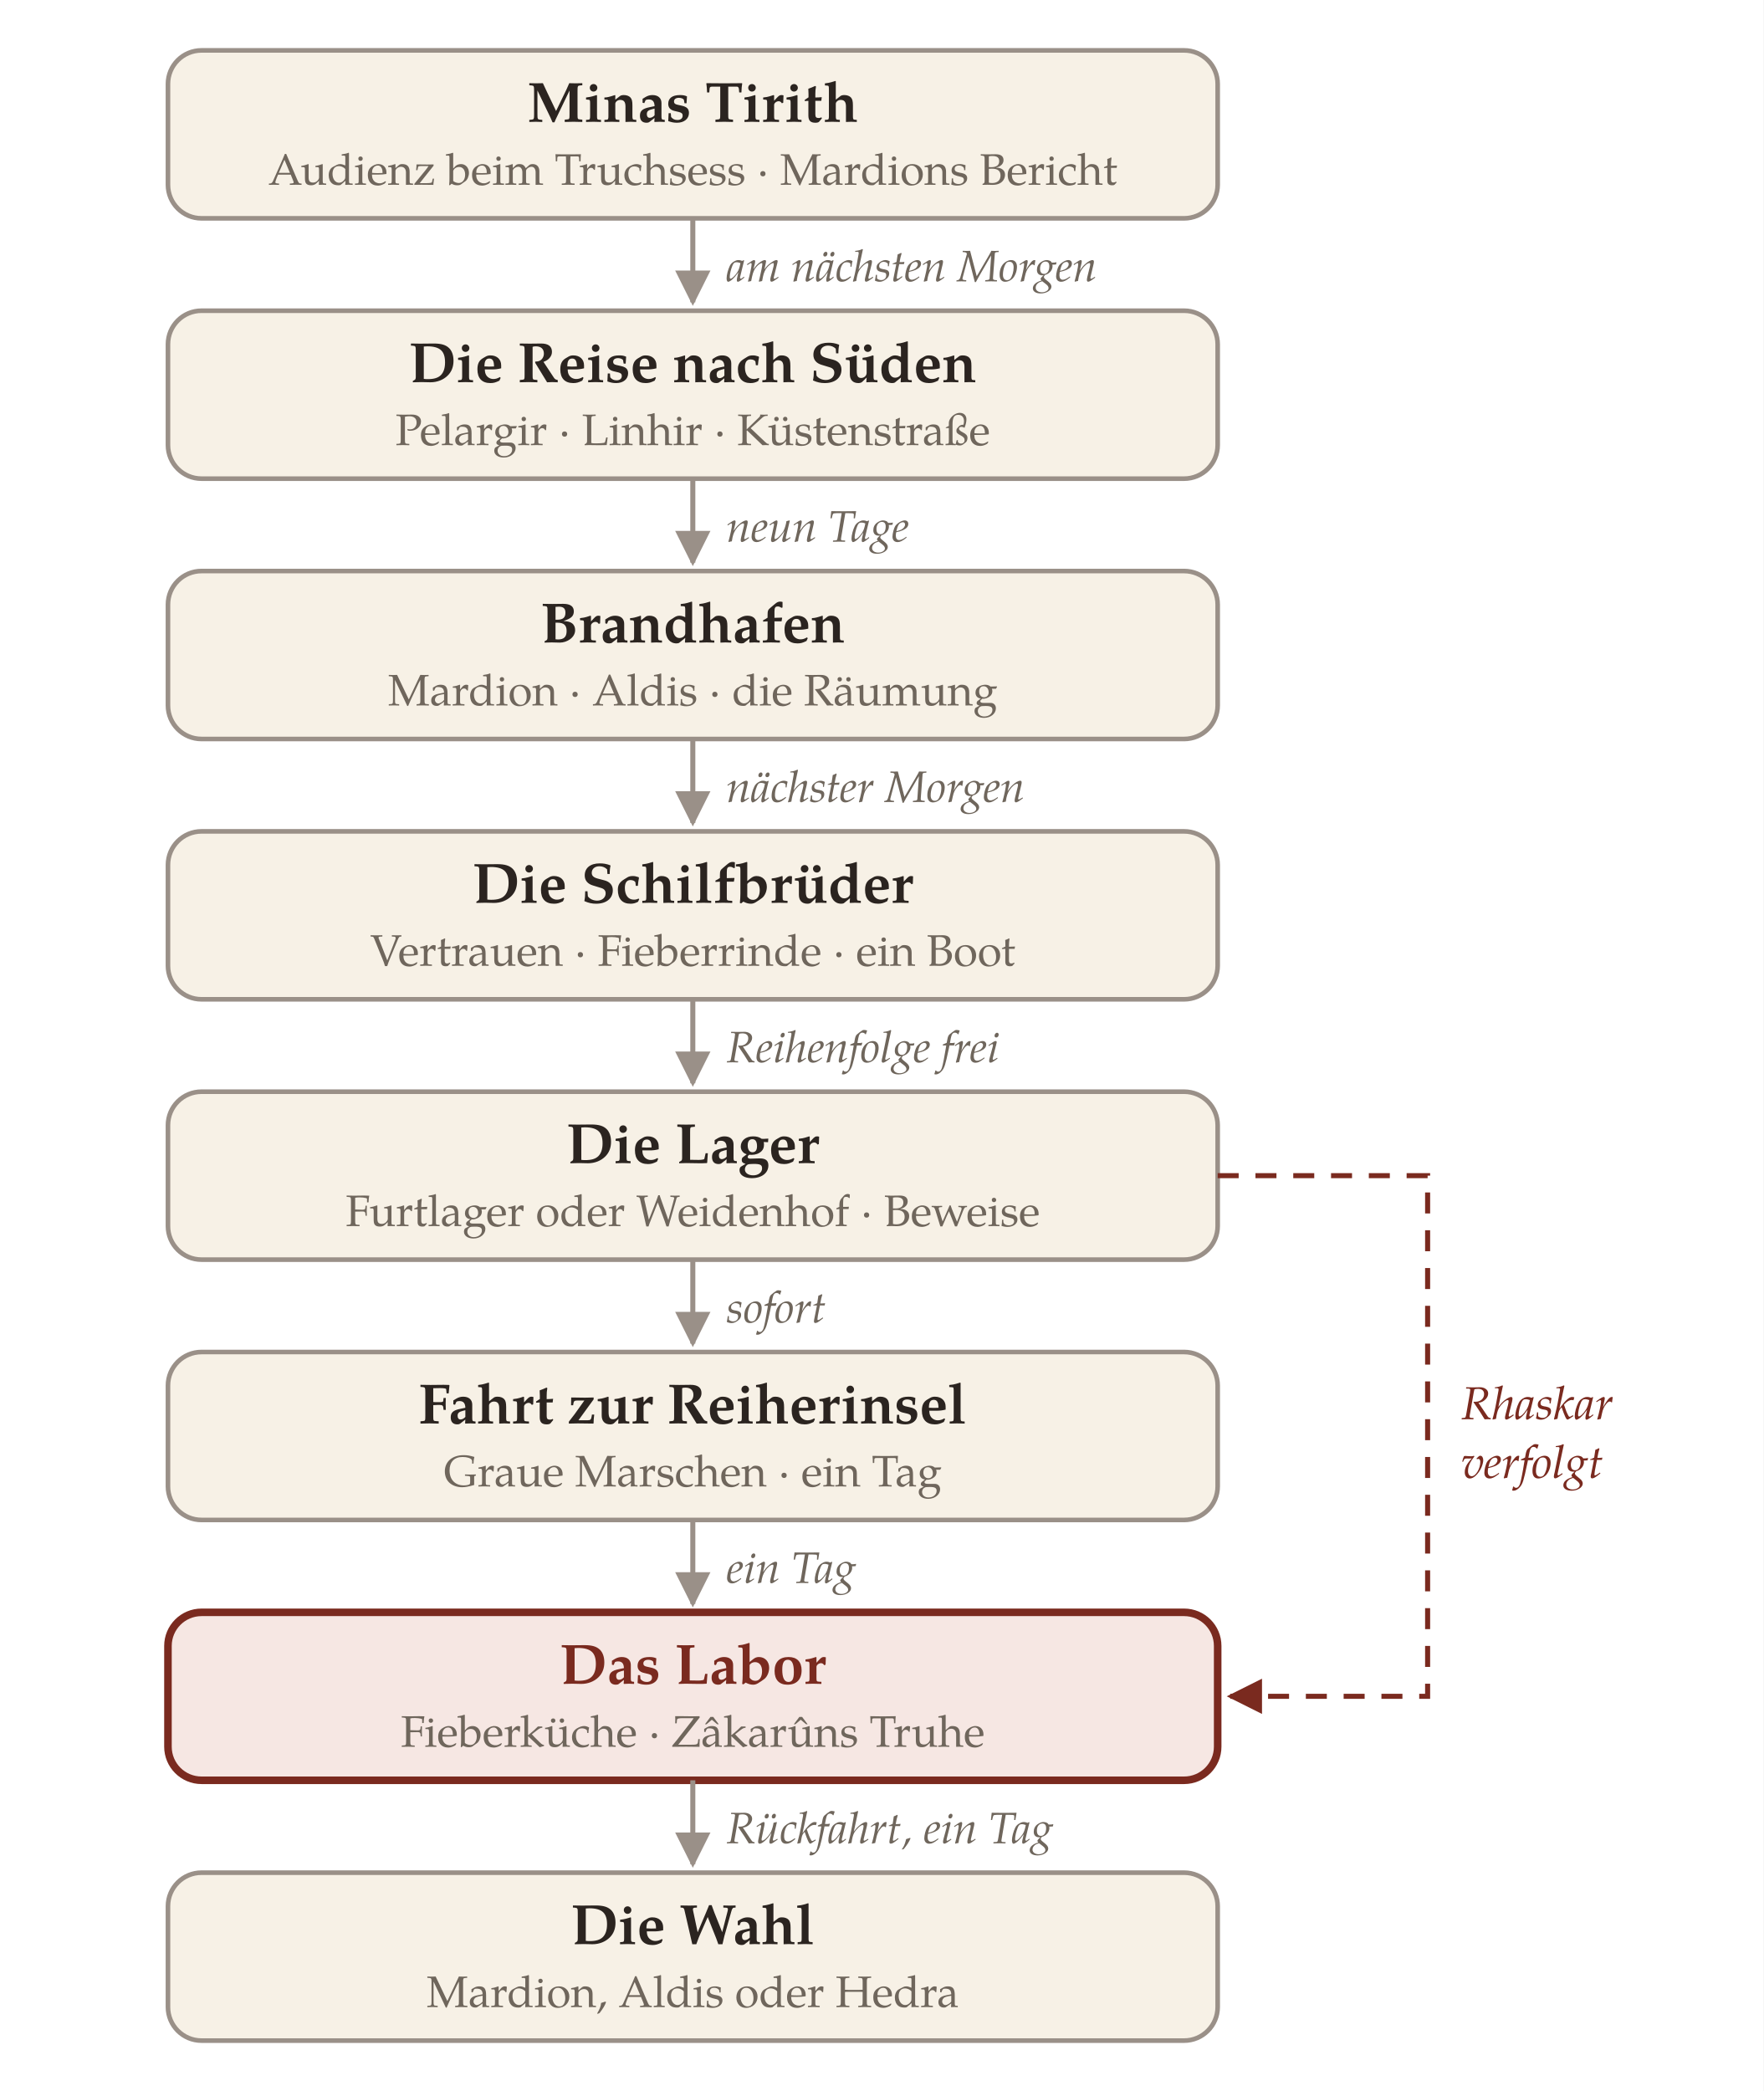
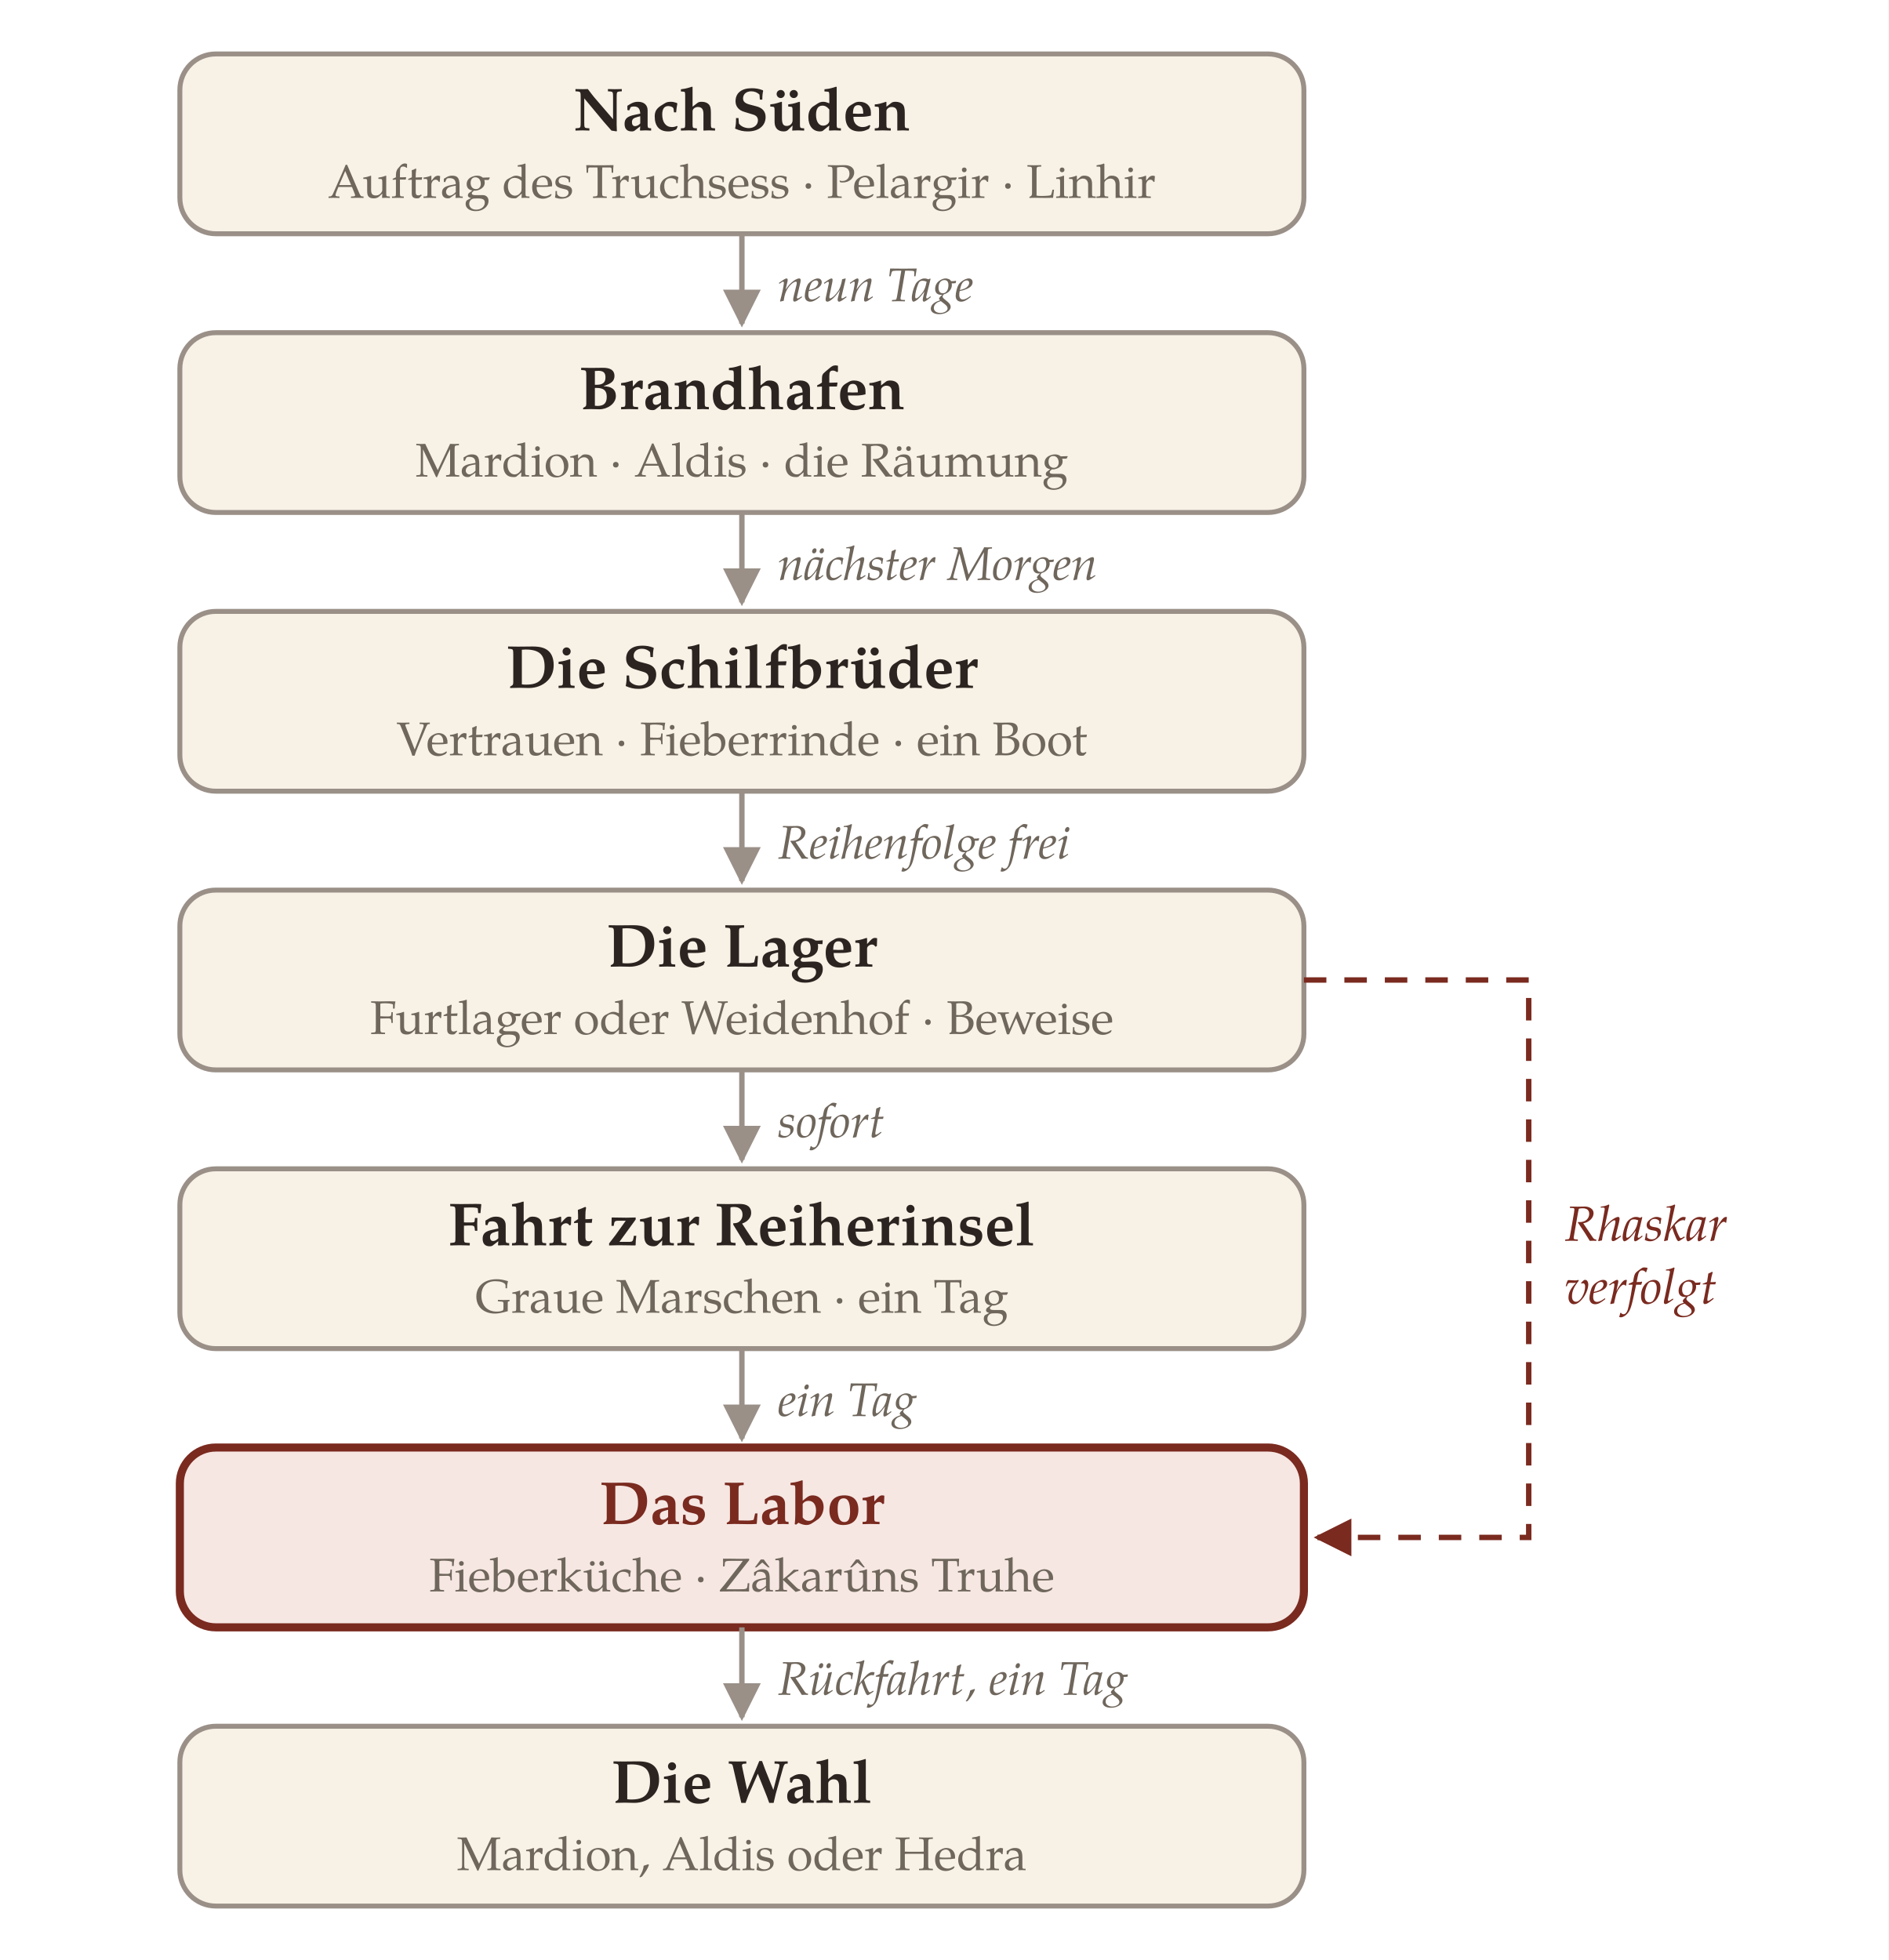
- <svg xmlns="http://www.w3.org/2000/svg" viewBox="0 0 420 498" width="1680" height="1992">
+ <svg xmlns="http://www.w3.org/2000/svg" viewBox="0 0 420 436" width="1680" height="1744">
  <defs>
    <marker id="a" viewBox="0 0 10 10" refX="9" refY="5" markerWidth="7" markerHeight="7" orient="auto">
      <path d="M0 0L10 5L0 10z" fill="#9a9088" />
    </marker>
    <marker id="r" viewBox="0 0 10 10" refX="9" refY="5" markerWidth="7" markerHeight="7" orient="auto">
      <path d="M0 0L10 5L0 10z" fill="#7a2a1f" />
    </marker>
  </defs>
-   <rect width="420" height="498" fill="#ffffff" />
+   <rect width="420" height="436" fill="#ffffff" />
  <rect x="40" y="12" width="250" height="40" rx="8" fill="#f7f1e6" stroke="#9a9088" stroke-width="1.1" />
-   <text x="165.0" y="29" font-family="TeX Gyre Pagella" font-weight="700" font-size="13.5" fill="#2b2420" text-anchor="middle">Minas Tirith</text>
-   <text x="165.0" y="44" font-family="TeX Gyre Pagella" font-size="10.5" fill="#6f665c" text-anchor="middle">Audienz beim Truchsess · Mardions Bericht</text>
+   <text x="165.0" y="29" font-family="TeX Gyre Pagella" font-weight="700" font-size="13.5" fill="#2b2420" text-anchor="middle">Nach Süden</text>
+   <text x="165.0" y="44" font-family="TeX Gyre Pagella" font-size="10.5" fill="#6f665c" text-anchor="middle">Auftrag des Truchsess · Pelargir · Linhir</text>
  <path d="M165.0 52 V72" stroke="#9a9088" stroke-width="1.2" marker-end="url(#a)" />
-   <text x="173.0" y="67.0" font-family="TeX Gyre Pagella" font-style="italic" font-size="10.5" fill="#6f665c">am nächsten Morgen</text>
+   <text x="173.0" y="67.0" font-family="TeX Gyre Pagella" font-style="italic" font-size="10.5" fill="#6f665c">neun Tage</text>
  <rect x="40" y="74" width="250" height="40" rx="8" fill="#f7f1e6" stroke="#9a9088" stroke-width="1.1" />
-   <text x="165.0" y="91" font-family="TeX Gyre Pagella" font-weight="700" font-size="13.5" fill="#2b2420" text-anchor="middle">Die Reise nach Süden</text>
-   <text x="165.0" y="106" font-family="TeX Gyre Pagella" font-size="10.5" fill="#6f665c" text-anchor="middle">Pelargir · Linhir · Küstenstraße</text>
+   <text x="165.0" y="91" font-family="TeX Gyre Pagella" font-weight="700" font-size="13.5" fill="#2b2420" text-anchor="middle">Brandhafen</text>
+   <text x="165.0" y="106" font-family="TeX Gyre Pagella" font-size="10.5" fill="#6f665c" text-anchor="middle">Mardion · Aldis · die Räumung</text>
  <path d="M165.0 114 V134" stroke="#9a9088" stroke-width="1.2" marker-end="url(#a)" />
-   <text x="173.0" y="129.0" font-family="TeX Gyre Pagella" font-style="italic" font-size="10.5" fill="#6f665c">neun Tage</text>
+   <text x="173.0" y="129.0" font-family="TeX Gyre Pagella" font-style="italic" font-size="10.5" fill="#6f665c">nächster Morgen</text>
  <rect x="40" y="136" width="250" height="40" rx="8" fill="#f7f1e6" stroke="#9a9088" stroke-width="1.1" />
-   <text x="165.0" y="153" font-family="TeX Gyre Pagella" font-weight="700" font-size="13.5" fill="#2b2420" text-anchor="middle">Brandhafen</text>
-   <text x="165.0" y="168" font-family="TeX Gyre Pagella" font-size="10.5" fill="#6f665c" text-anchor="middle">Mardion · Aldis · die Räumung</text>
+   <text x="165.0" y="153" font-family="TeX Gyre Pagella" font-weight="700" font-size="13.5" fill="#2b2420" text-anchor="middle">Die Schilfbrüder</text>
+   <text x="165.0" y="168" font-family="TeX Gyre Pagella" font-size="10.5" fill="#6f665c" text-anchor="middle">Vertrauen · Fieberrinde · ein Boot</text>
  <path d="M165.0 176 V196" stroke="#9a9088" stroke-width="1.2" marker-end="url(#a)" />
-   <text x="173.0" y="191.0" font-family="TeX Gyre Pagella" font-style="italic" font-size="10.5" fill="#6f665c">nächster Morgen</text>
+   <text x="173.0" y="191.0" font-family="TeX Gyre Pagella" font-style="italic" font-size="10.5" fill="#6f665c">Reihenfolge frei</text>
  <rect x="40" y="198" width="250" height="40" rx="8" fill="#f7f1e6" stroke="#9a9088" stroke-width="1.1" />
-   <text x="165.0" y="215" font-family="TeX Gyre Pagella" font-weight="700" font-size="13.5" fill="#2b2420" text-anchor="middle">Die Schilfbrüder</text>
-   <text x="165.0" y="230" font-family="TeX Gyre Pagella" font-size="10.5" fill="#6f665c" text-anchor="middle">Vertrauen · Fieberrinde · ein Boot</text>
+   <text x="165.0" y="215" font-family="TeX Gyre Pagella" font-weight="700" font-size="13.5" fill="#2b2420" text-anchor="middle">Die Lager</text>
+   <text x="165.0" y="230" font-family="TeX Gyre Pagella" font-size="10.5" fill="#6f665c" text-anchor="middle">Furtlager oder Weidenhof · Beweise</text>
  <path d="M165.0 238 V258" stroke="#9a9088" stroke-width="1.2" marker-end="url(#a)" />
-   <text x="173.0" y="253.0" font-family="TeX Gyre Pagella" font-style="italic" font-size="10.5" fill="#6f665c">Reihenfolge frei</text>
+   <text x="173.0" y="253.0" font-family="TeX Gyre Pagella" font-style="italic" font-size="10.5" fill="#6f665c">sofort</text>
  <rect x="40" y="260" width="250" height="40" rx="8" fill="#f7f1e6" stroke="#9a9088" stroke-width="1.1" />
-   <text x="165.0" y="277" font-family="TeX Gyre Pagella" font-weight="700" font-size="13.5" fill="#2b2420" text-anchor="middle">Die Lager</text>
-   <text x="165.0" y="292" font-family="TeX Gyre Pagella" font-size="10.5" fill="#6f665c" text-anchor="middle">Furtlager oder Weidenhof · Beweise</text>
+   <text x="165.0" y="277" font-family="TeX Gyre Pagella" font-weight="700" font-size="13.5" fill="#2b2420" text-anchor="middle">Fahrt zur Reiherinsel</text>
+   <text x="165.0" y="292" font-family="TeX Gyre Pagella" font-size="10.5" fill="#6f665c" text-anchor="middle">Graue Marschen · ein Tag</text>
  <path d="M165.0 300 V320" stroke="#9a9088" stroke-width="1.2" marker-end="url(#a)" />
-   <text x="173.0" y="315.0" font-family="TeX Gyre Pagella" font-style="italic" font-size="10.5" fill="#6f665c">sofort</text>
-   <rect x="40" y="322" width="250" height="40" rx="8" fill="#f7f1e6" stroke="#9a9088" stroke-width="1.1" />
-   <text x="165.0" y="339" font-family="TeX Gyre Pagella" font-weight="700" font-size="13.5" fill="#2b2420" text-anchor="middle">Fahrt zur Reiherinsel</text>
-   <text x="165.0" y="354" font-family="TeX Gyre Pagella" font-size="10.5" fill="#6f665c" text-anchor="middle">Graue Marschen · ein Tag</text>
+   <text x="173.0" y="315.0" font-family="TeX Gyre Pagella" font-style="italic" font-size="10.5" fill="#6f665c">ein Tag</text>
+   <rect x="40" y="322" width="250" height="40" rx="8" fill="#f6e7e3" stroke="#7a2a1f" stroke-width="1.8" />
+   <text x="165.0" y="339" font-family="TeX Gyre Pagella" font-weight="700" font-size="13.5" fill="#7a2a1f" text-anchor="middle">Das Labor</text>
+   <text x="165.0" y="354" font-family="TeX Gyre Pagella" font-size="10.5" fill="#6f665c" text-anchor="middle">Fieberküche · Zâkarûns Truhe</text>
  <path d="M165.0 362 V382" stroke="#9a9088" stroke-width="1.2" marker-end="url(#a)" />
-   <text x="173.0" y="377.0" font-family="TeX Gyre Pagella" font-style="italic" font-size="10.5" fill="#6f665c">ein Tag</text>
-   <rect x="40" y="384" width="250" height="40" rx="8" fill="#f6e7e3" stroke="#7a2a1f" stroke-width="1.8" />
-   <text x="165.0" y="401" font-family="TeX Gyre Pagella" font-weight="700" font-size="13.5" fill="#7a2a1f" text-anchor="middle">Das Labor</text>
-   <text x="165.0" y="416" font-family="TeX Gyre Pagella" font-size="10.5" fill="#6f665c" text-anchor="middle">Fieberküche · Zâkarûns Truhe</text>
-   <path d="M165.0 424 V444" stroke="#9a9088" stroke-width="1.2" marker-end="url(#a)" />
-   <text x="173.0" y="439.0" font-family="TeX Gyre Pagella" font-style="italic" font-size="10.5" fill="#6f665c">Rückfahrt, ein Tag</text>
-   <rect x="40" y="446" width="250" height="40" rx="8" fill="#f7f1e6" stroke="#9a9088" stroke-width="1.1" />
-   <text x="165.0" y="463" font-family="TeX Gyre Pagella" font-weight="700" font-size="13.5" fill="#2b2420" text-anchor="middle">Die Wahl</text>
-   <text x="165.0" y="478" font-family="TeX Gyre Pagella" font-size="10.5" fill="#6f665c" text-anchor="middle">Mardion, Aldis oder Hedra</text>
-   <path d="M290 280.0 H340 V404.0 H293" fill="none" stroke="#7a2a1f" stroke-width="1.2" stroke-dasharray="5 4" marker-end="url(#r)" />
-   <text x="348" y="338.0" font-family="TeX Gyre Pagella" font-style="italic" font-size="11" fill="#7a2a1f">Rhaskar</text>
-   <text x="348" y="352.0" font-family="TeX Gyre Pagella" font-style="italic" font-size="11" fill="#7a2a1f">verfolgt</text>
+   <text x="173.0" y="377.0" font-family="TeX Gyre Pagella" font-style="italic" font-size="10.5" fill="#6f665c">Rückfahrt, ein Tag</text>
+   <rect x="40" y="384" width="250" height="40" rx="8" fill="#f7f1e6" stroke="#9a9088" stroke-width="1.1" />
+   <text x="165.0" y="401" font-family="TeX Gyre Pagella" font-weight="700" font-size="13.5" fill="#2b2420" text-anchor="middle">Die Wahl</text>
+   <text x="165.0" y="416" font-family="TeX Gyre Pagella" font-size="10.5" fill="#6f665c" text-anchor="middle">Mardion, Aldis oder Hedra</text>
+   <path d="M290 218.0 H340 V342.0 H293" fill="none" stroke="#7a2a1f" stroke-width="1.2" stroke-dasharray="5 4" marker-end="url(#r)" />
+   <text x="348" y="276.0" font-family="TeX Gyre Pagella" font-style="italic" font-size="11" fill="#7a2a1f">Rhaskar</text>
+   <text x="348" y="290.0" font-family="TeX Gyre Pagella" font-style="italic" font-size="11" fill="#7a2a1f">verfolgt</text>
</svg>
